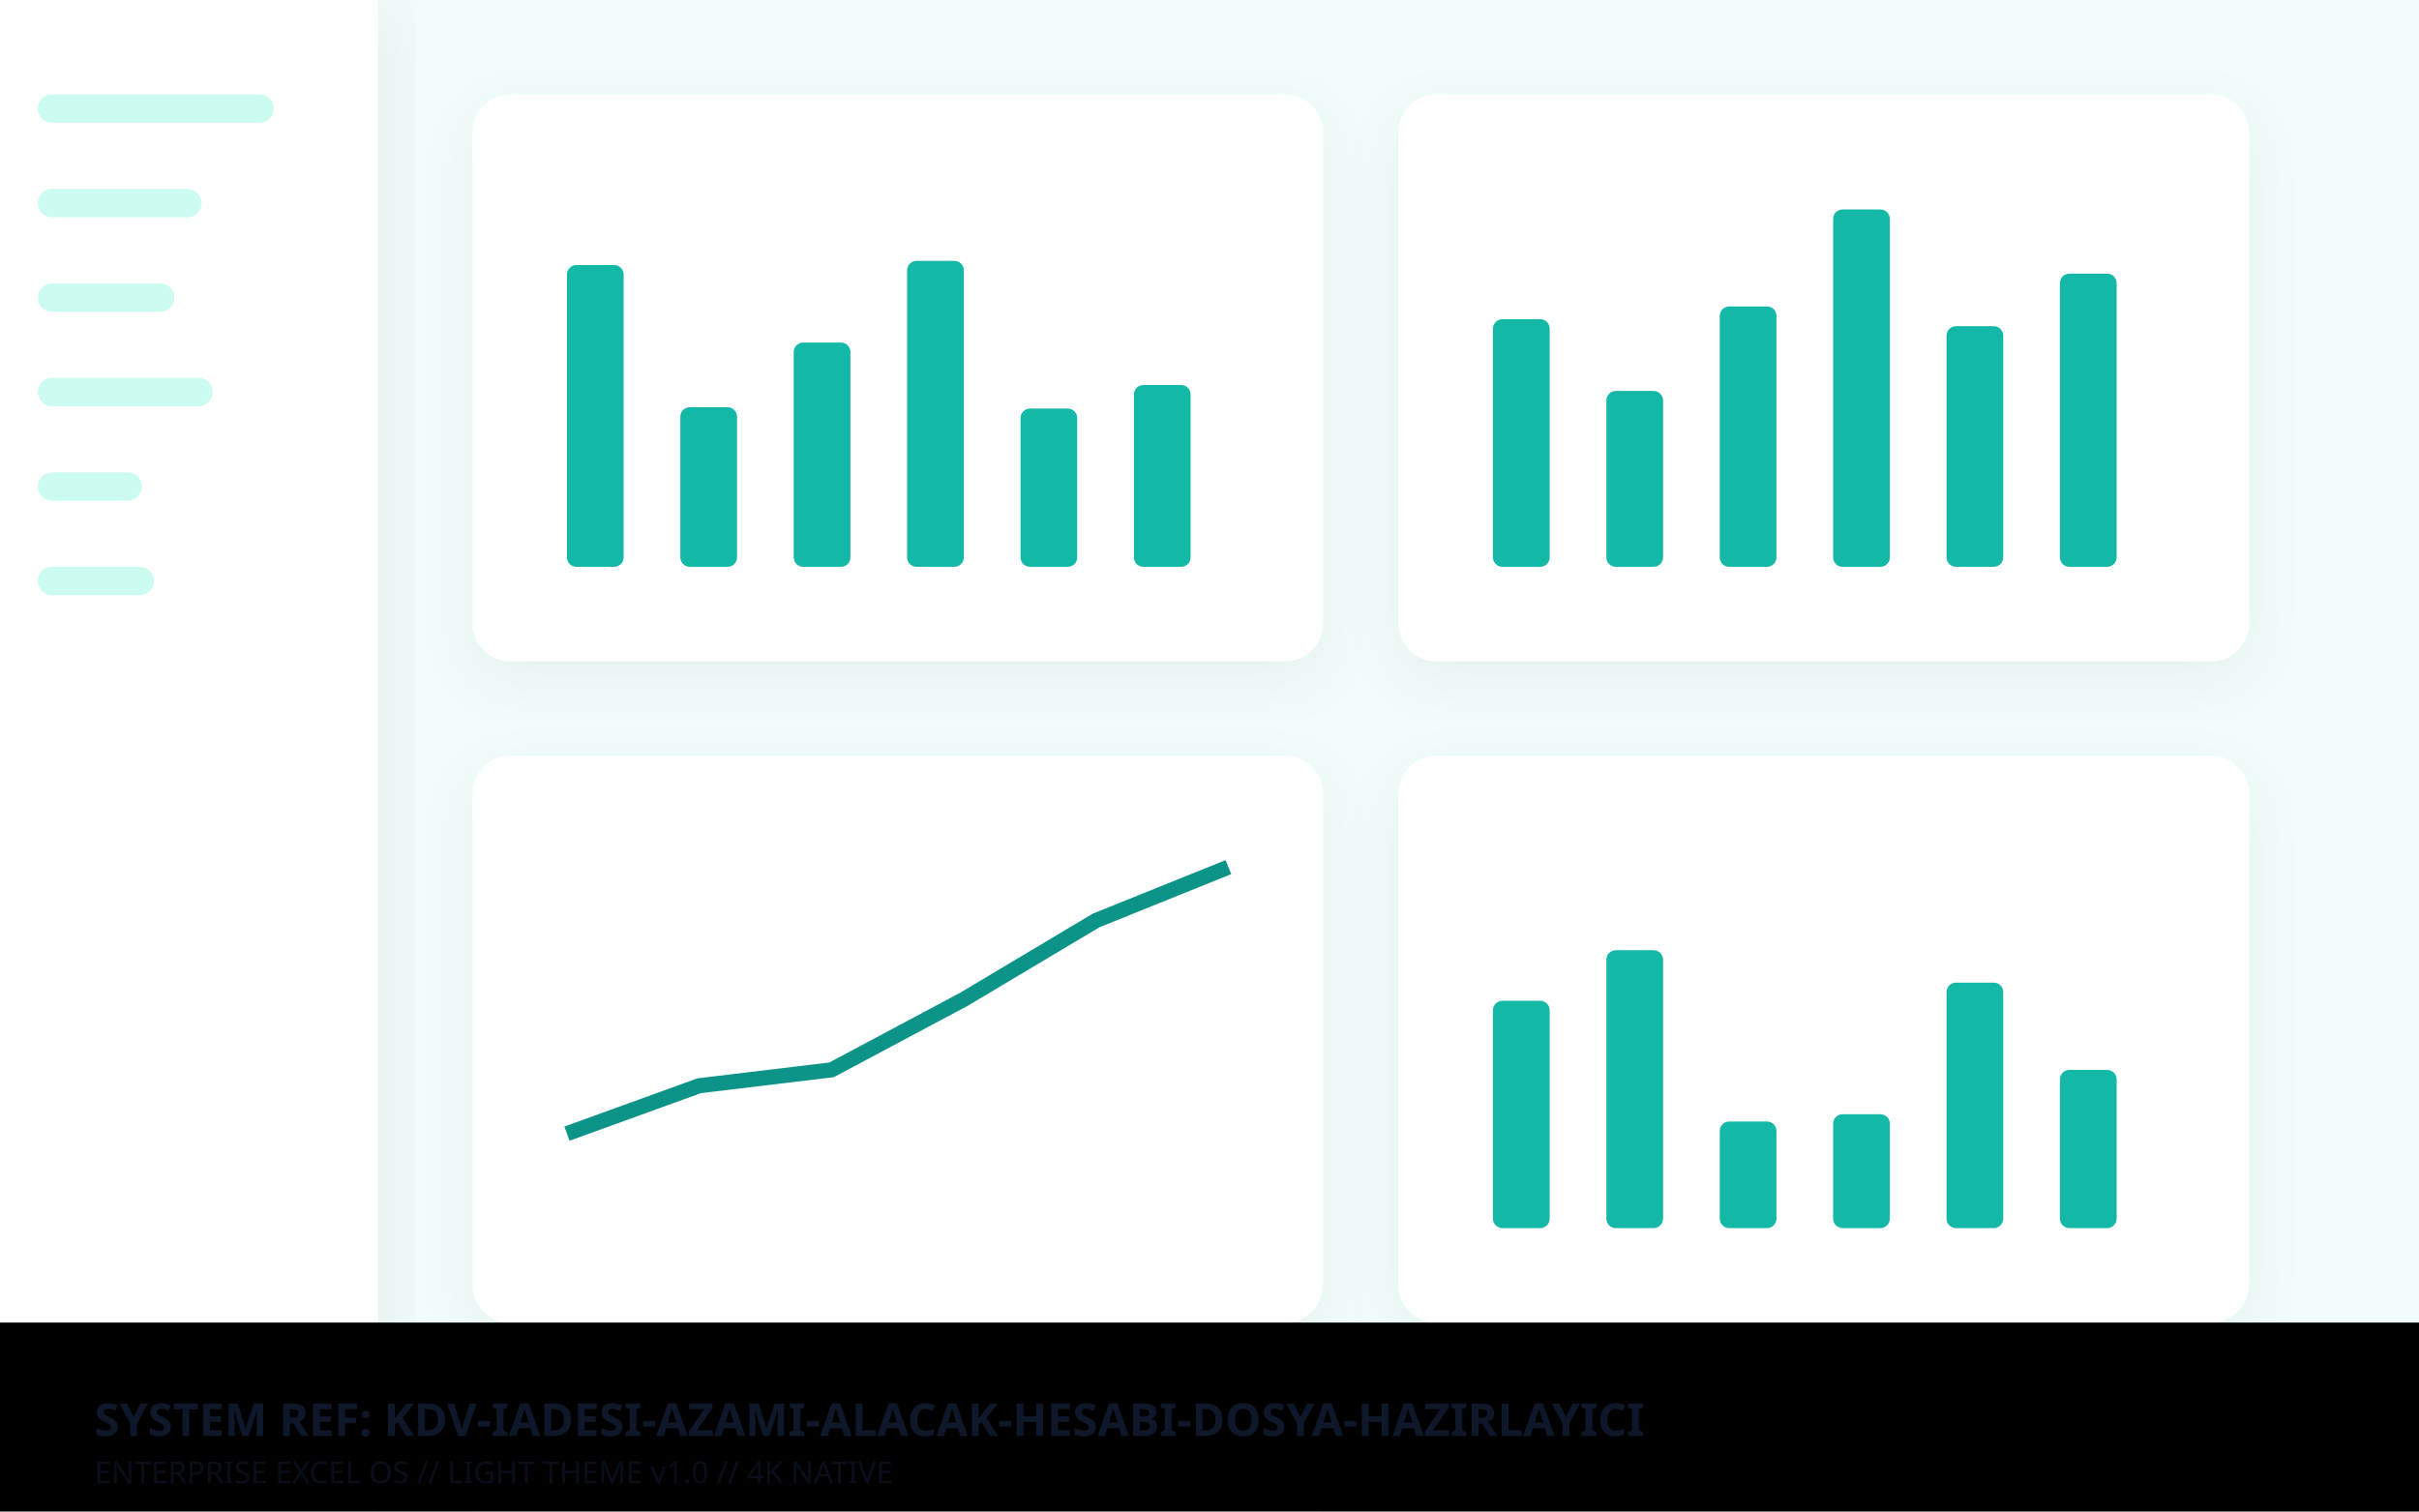
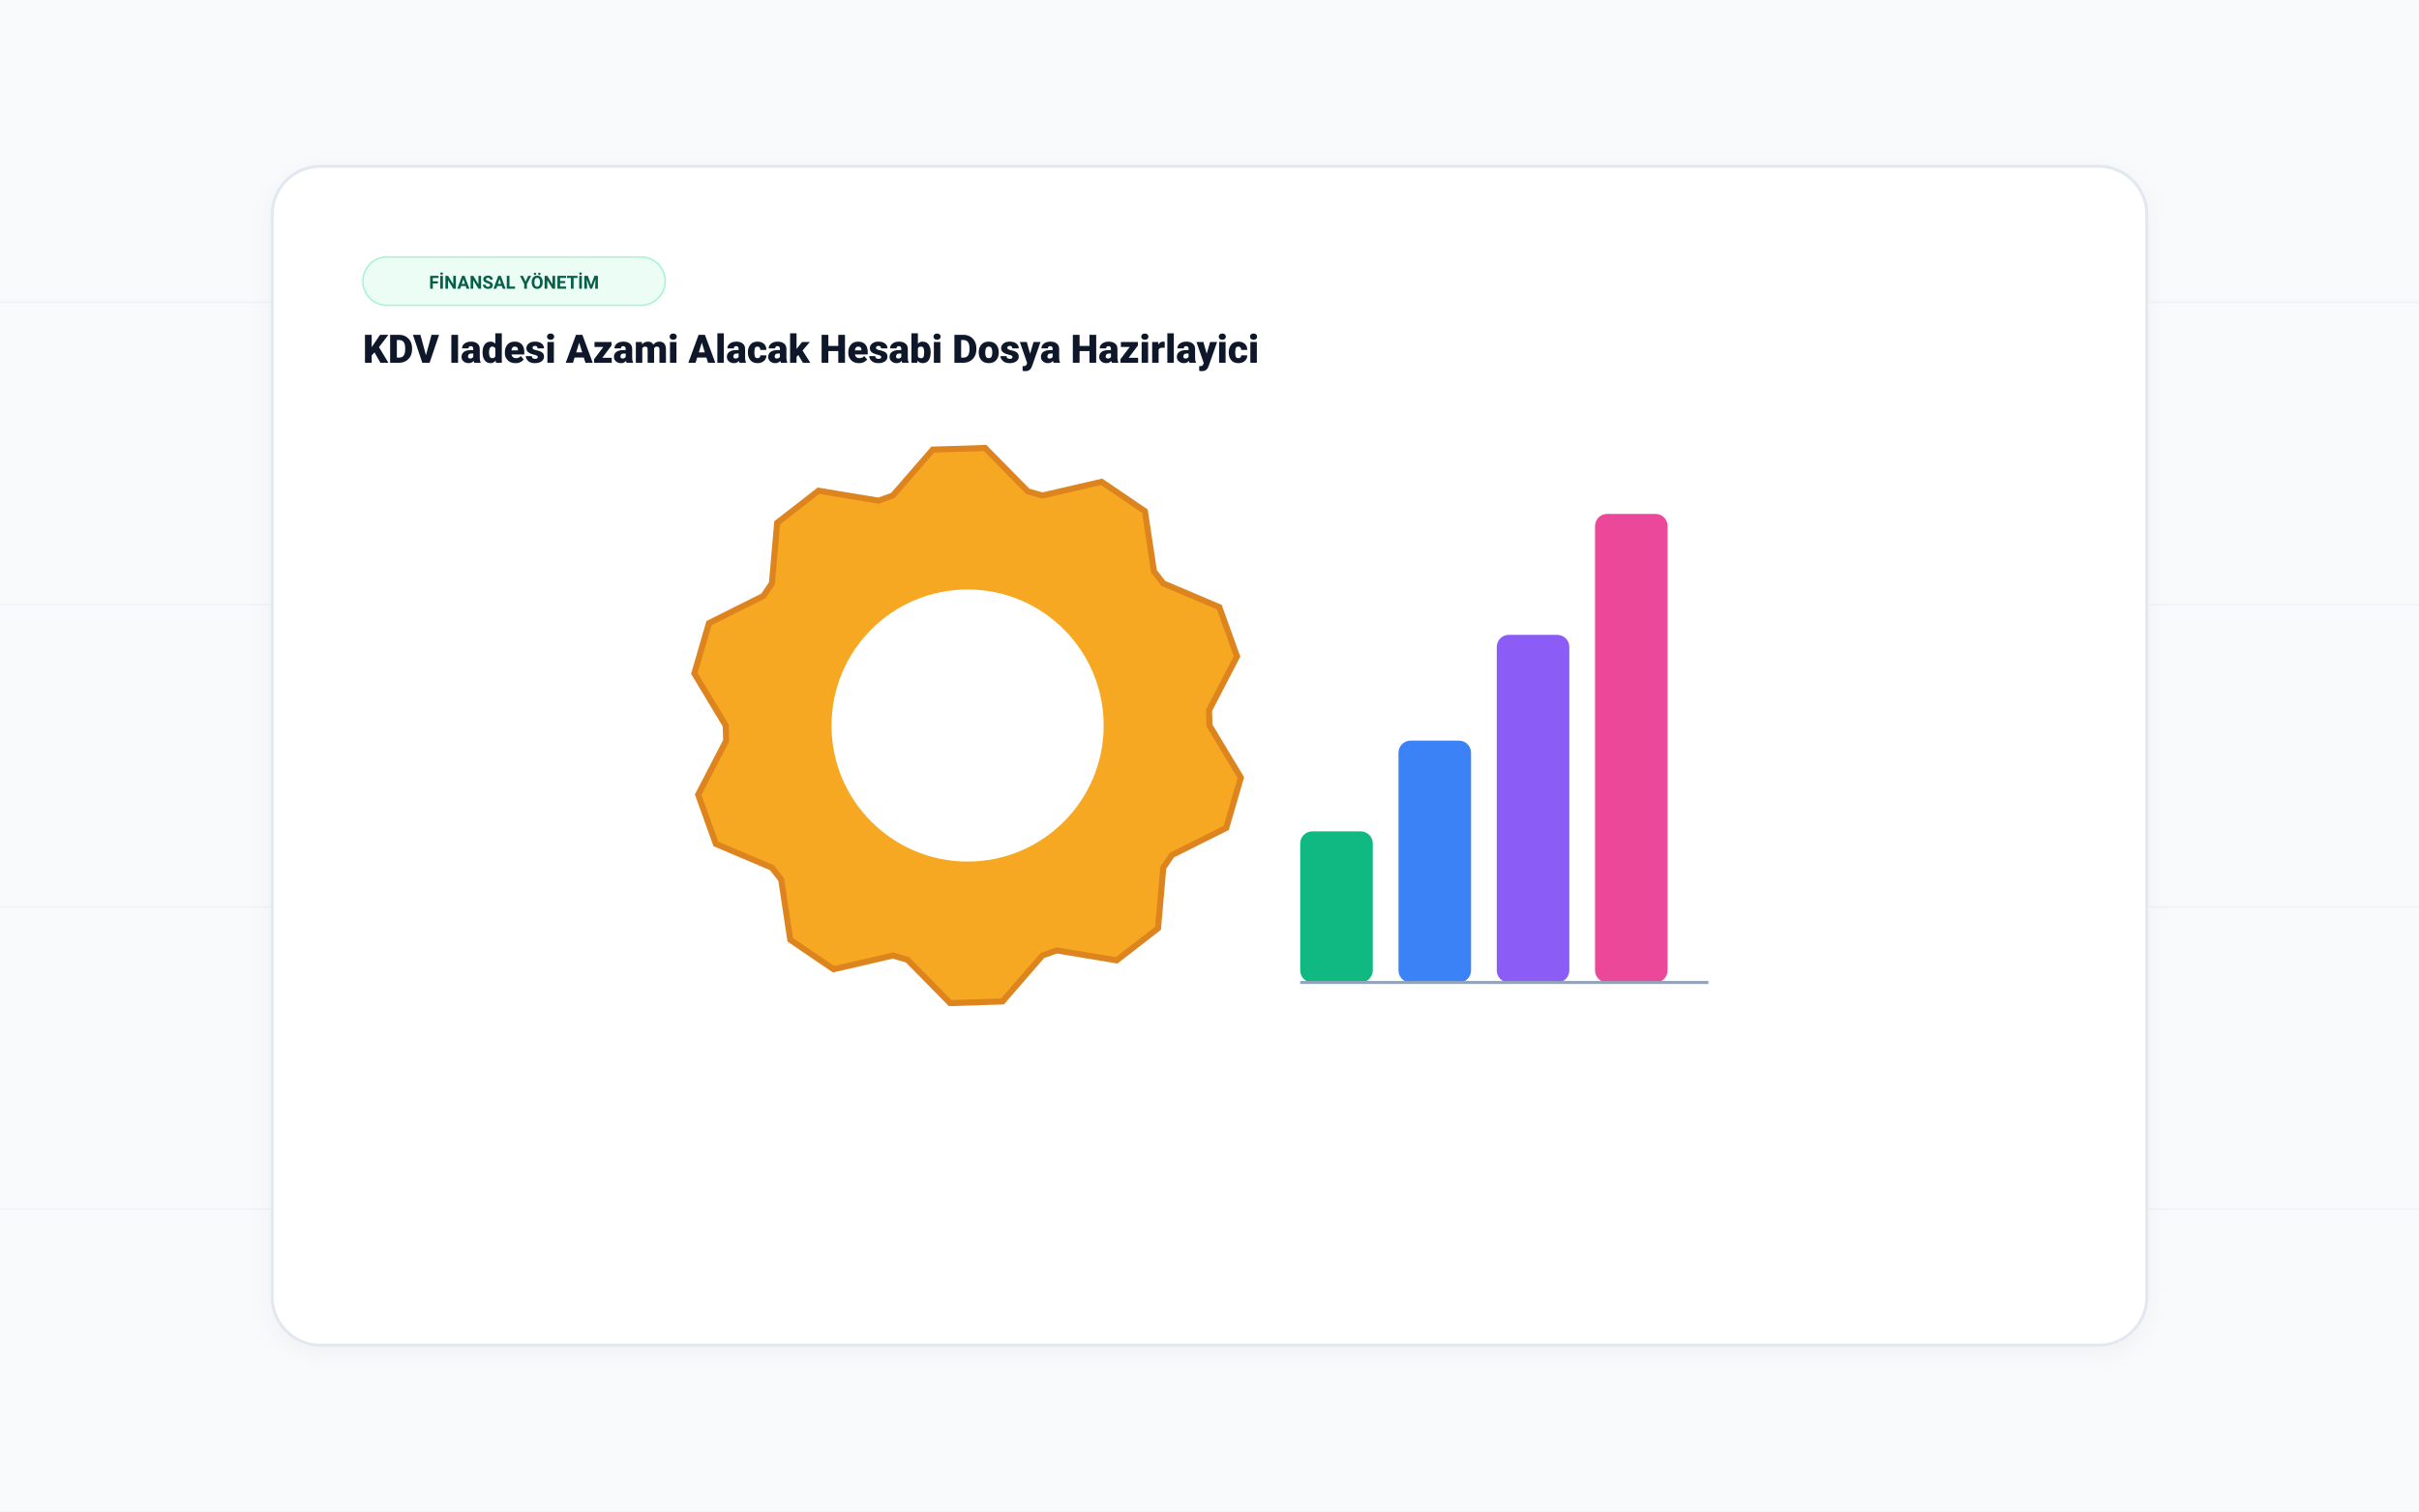
- <svg xmlns="http://www.w3.org/2000/svg" width="2560" height="1600" viewBox="0 0 2560 1600">
+ <svg xmlns="http://www.w3.org/2000/svg" viewBox="0 0 1600 1000" width="1600" height="1000">
  <defs>
-     <filter id="shadowDown" x="-10%" y="-10%" width="120%" height="120%">
-       <feDropShadow dx="0" dy="20" stdDeviation="30" flood-opacity="0.05" />
-     </filter>
-     <filter id="shadowRight" x="-10%" y="-10%" width="120%" height="120%">
-       <feDropShadow dx="20" dy="0" stdDeviation="30" flood-opacity="0.05" />
+     <filter id="cardShadow" x="-5%" y="-5%" width="110%" height="115%">
+       <feDropShadow dx="0" dy="24" stdDeviation="32" flood-color="#0f172a" flood-opacity="0.06" />
+       <feDropShadow dx="0" dy="4" stdDeviation="8" flood-color="#0f172a" flood-opacity="0.04" />
    </filter>
  </defs>
-   <rect width="100%" height="100%" fill="#f0fdfa" />
-   <rect x="0" y="0" width="400" height="1600" fill="#ffffff" filter="url(#shadowRight)" />
-   <rect x="40" y="100" width="249.728" height="30" rx="15" fill="#ccfbf1" />
-   <rect x="40" y="200" width="173.423" height="30" rx="15" fill="#ccfbf1" />
-   <rect x="40" y="300" width="144.575" height="30" rx="15" fill="#ccfbf1" />
-   <rect x="40" y="400" width="185.02" height="30" rx="15" fill="#ccfbf1" />
-   <rect x="40" y="500" width="110.275" height="30" rx="15" fill="#ccfbf1" />
-   <rect x="40" y="600" width="123.056" height="30" rx="15" fill="#ccfbf1" />
-   <rect x="500" y="100" width="900" height="600" rx="40" fill="#ffffff" filter="url(#shadowDown)" />
-   <rect x="600" y="280.552" width="60" height="319.448" rx="10" fill="#14b8a6" />
-   <rect x="720" y="431.036" width="60" height="168.964" rx="10" fill="#14b8a6" />
-   <rect x="840" y="362.628" width="60" height="237.372" rx="10" fill="#14b8a6" />
-   <rect x="960" y="276.135" width="60" height="323.865" rx="10" fill="#14b8a6" />
-   <rect x="1080" y="432.493" width="60" height="167.507" rx="10" fill="#14b8a6" />
-   <rect x="1200" y="407.52" width="60" height="192.48" rx="10" fill="#14b8a6" />
-   <rect x="1480" y="100" width="900" height="600" rx="40" fill="#ffffff" filter="url(#shadowDown)" />
-   <rect x="1580" y="337.896" width="60" height="262.104" rx="10" fill="#14b8a6" />
-   <rect x="1700" y="413.841" width="60" height="186.159" rx="10" fill="#14b8a6" />
-   <rect x="1820" y="324.42" width="60" height="275.58" rx="10" fill="#14b8a6" />
-   <rect x="1940" y="221.738" width="60" height="378.262" rx="10" fill="#14b8a6" />
-   <rect x="2060" y="345.289" width="60" height="254.711" rx="10" fill="#14b8a6" />
-   <rect x="2180" y="289.639" width="60" height="310.361" rx="10" fill="#14b8a6" />
-   <rect x="500" y="800" width="900" height="600" rx="40" fill="#ffffff" filter="url(#shadowDown)" />
-   <path d="M 600 1200 L 740 1149.277 L 880 1132.472 L 1020 1057.826 L 1160 974.336 L 1300 917.892" fill="none" stroke="#0d9488" stroke-width="16" stroke-linejoin="round" />
-   <rect x="1480" y="800" width="900" height="600" rx="40" fill="#ffffff" filter="url(#shadowDown)" />
-   <rect x="1580" y="1059.366" width="60" height="240.634" rx="10" fill="#14b8a6" />
-   <rect x="1700" y="1005.846" width="60" height="294.154" rx="10" fill="#14b8a6" />
-   <rect x="1820" y="1187.168" width="60" height="112.832" rx="10" fill="#14b8a6" />
-   <rect x="1940" y="1179.414" width="60" height="120.586" rx="10" fill="#14b8a6" />
-   <rect x="2060" y="1040.15" width="60" height="259.85" rx="10" fill="#14b8a6" />
-   <rect x="2180" y="1132.551" width="60" height="167.449" rx="10" fill="#14b8a6" />
-   <rect x="500" y="1500" width="900" height="600" rx="40" fill="#ffffff" filter="url(#shadowDown)" />
-   <rect x="600" y="1712.588" width="60" height="287.412" rx="10" fill="#14b8a6" />
-   <rect x="720" y="1852.928" width="60" height="147.072" rx="10" fill="#14b8a6" />
-   <rect x="840" y="1799.134" width="60" height="200.866" rx="10" fill="#14b8a6" />
-   <rect x="960" y="1748.506" width="60" height="251.494" rx="10" fill="#14b8a6" />
-   <rect x="1080" y="1750.205" width="60" height="249.795" rx="10" fill="#14b8a6" />
-   <rect x="1200" y="1881.293" width="60" height="118.707" rx="10" fill="#14b8a6" />
-   <rect x="2560" y="1400" width="2560" height="200" transform="translate(-2560,0)" />
-   <text x="100" y="1520" fill="#0f172a" font-family="sans-serif" font-size="48" font-weight="bold">SYSTEM REF: KDV-IADESI-AZAMI-ALACAK-HESABI-DOSYA-HAZIRLAYICI</text>
-   <text x="100" y="1570" fill="#0f172a" opacity="0.6" font-family="sans-serif" font-size="32">ENTERPRISE EXCEL OS // LIGHT THEME v1.0 // 4K NATIVE</text>
+   <rect width="100%" height="100%" fill="#f8fafc" />
+   <g stroke="#e2e8f0" stroke-width="1" opacity="0.4">
+     <line x1="0" y1="200" x2="1600" y2="200" />
+     <line x1="0" y1="400" x2="1600" y2="400" />
+     <line x1="0" y1="600" x2="1600" y2="600" />
+     <line x1="0" y1="800" x2="1600" y2="800" />
+   </g>
+   <rect x="180" y="110" width="1240" height="780" rx="32" fill="#ffffff" stroke="#e2e8f0" stroke-width="2" filter="url(#cardShadow)" />
+   <g transform="translate(240, 170)">
+     <rect x="0" y="0" width="200" height="32" rx="16" fill="#ecfdf5" stroke="#a7f3d0" stroke-width="1" />
+     <text x="100" y="21" fill="#065f46" font-family="-apple-system, BlinkMacSystemFont, 'Segoe UI', Roboto, sans-serif" font-size="12" font-weight="700" text-anchor="middle">FİNANSAL YÖNETİM</text>
+     <text x="0" y="70" fill="#0f172a" font-family="-apple-system, BlinkMacSystemFont, 'Segoe UI', Roboto, sans-serif" font-size="26" font-weight="800">KDV Iadesi Azami Alacak Hesabi Dosya Hazirlayici</text>
+   </g>
+   <g transform="translate(180, 230)">
+     <g>
+       <path d="M 620,250 L 640.741,284.478 L 631.079,317.735 L 595.092,335.732 L 589.443,344.046 L 585.957,384.13 L 558.592,405.356 L 518.9,398.764 L 509.443,402.169 L 483.061,432.549 L 448.447,433.637 L 420.21,404.973 L 410.557,402.169 L 371.357,411.24 L 342.714,391.774 L 336.718,351.988 L 330.557,344.046 L 293.512,328.343 L 281.781,295.759 L 300.316,260.046 L 300,250 L 279.259,215.522 L 288.921,182.265 L 324.908,164.268 L 330.557,155.954 L 334.043,115.87 L 361.408,94.644 L 401.1,101.236 L 410.557,97.831 L 436.939,67.451 L 471.553,66.363 L 499.79,95.027 L 509.443,97.831 L 548.643,88.76 L 577.286,108.226 L 583.282,148.012 L 589.443,155.954 L 626.488,171.657 L 638.219,204.241 L 619.684,239.954 Z" fill="#f59e0b" stroke="#d97706" stroke-width="4" opacity="0.9" />
+       <circle cx="460" cy="250" r="90" fill="#ffffff" />
+       <g transform="translate(680, 80)">
+         <rect x="0" y="240" width="48" height="100" rx="8" fill="#10b981" />
+         <rect x="65" y="180" width="48" height="160" rx="8" fill="#3b82f6" />
+         <rect x="130" y="110" width="48" height="230" rx="8" fill="#8b5cf6" />
+         <rect x="195" y="30" width="48" height="310" rx="8" fill="#ec4899" />
+         <line x1="0" y1="340" x2="270" y2="340" stroke="#94a3b8" stroke-width="2" />
+       </g>
+     </g>
+   </g>
</svg>
